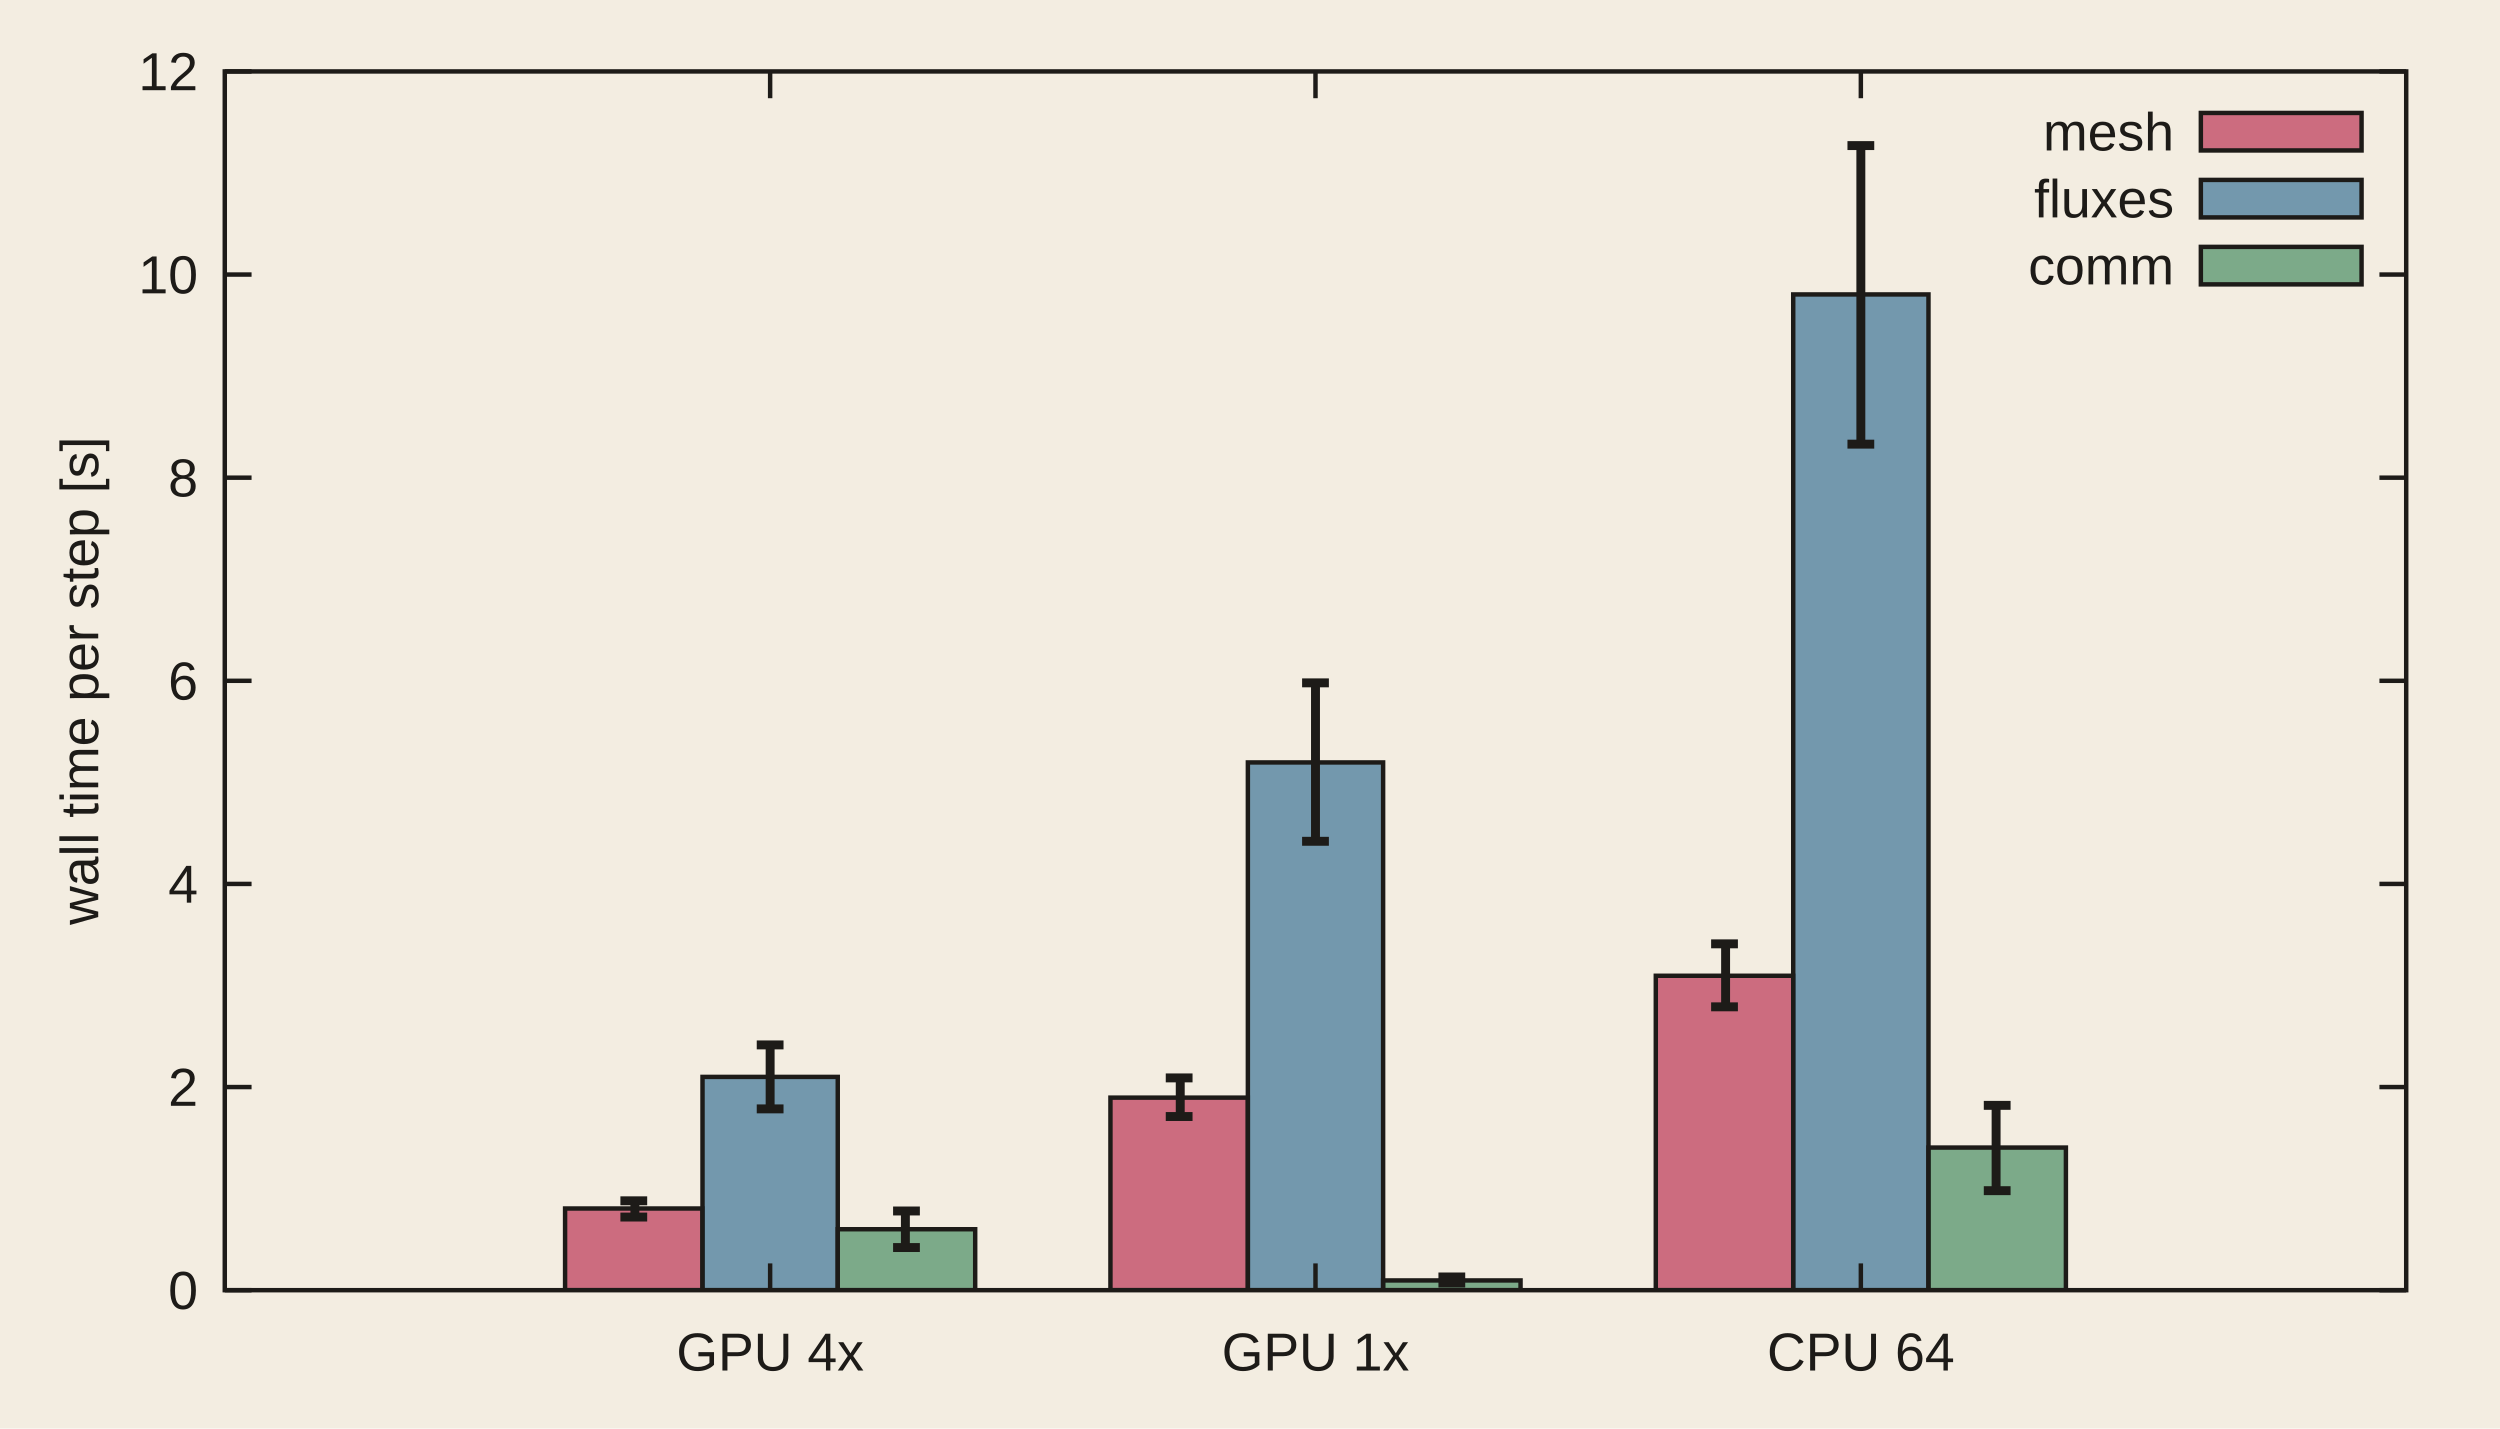
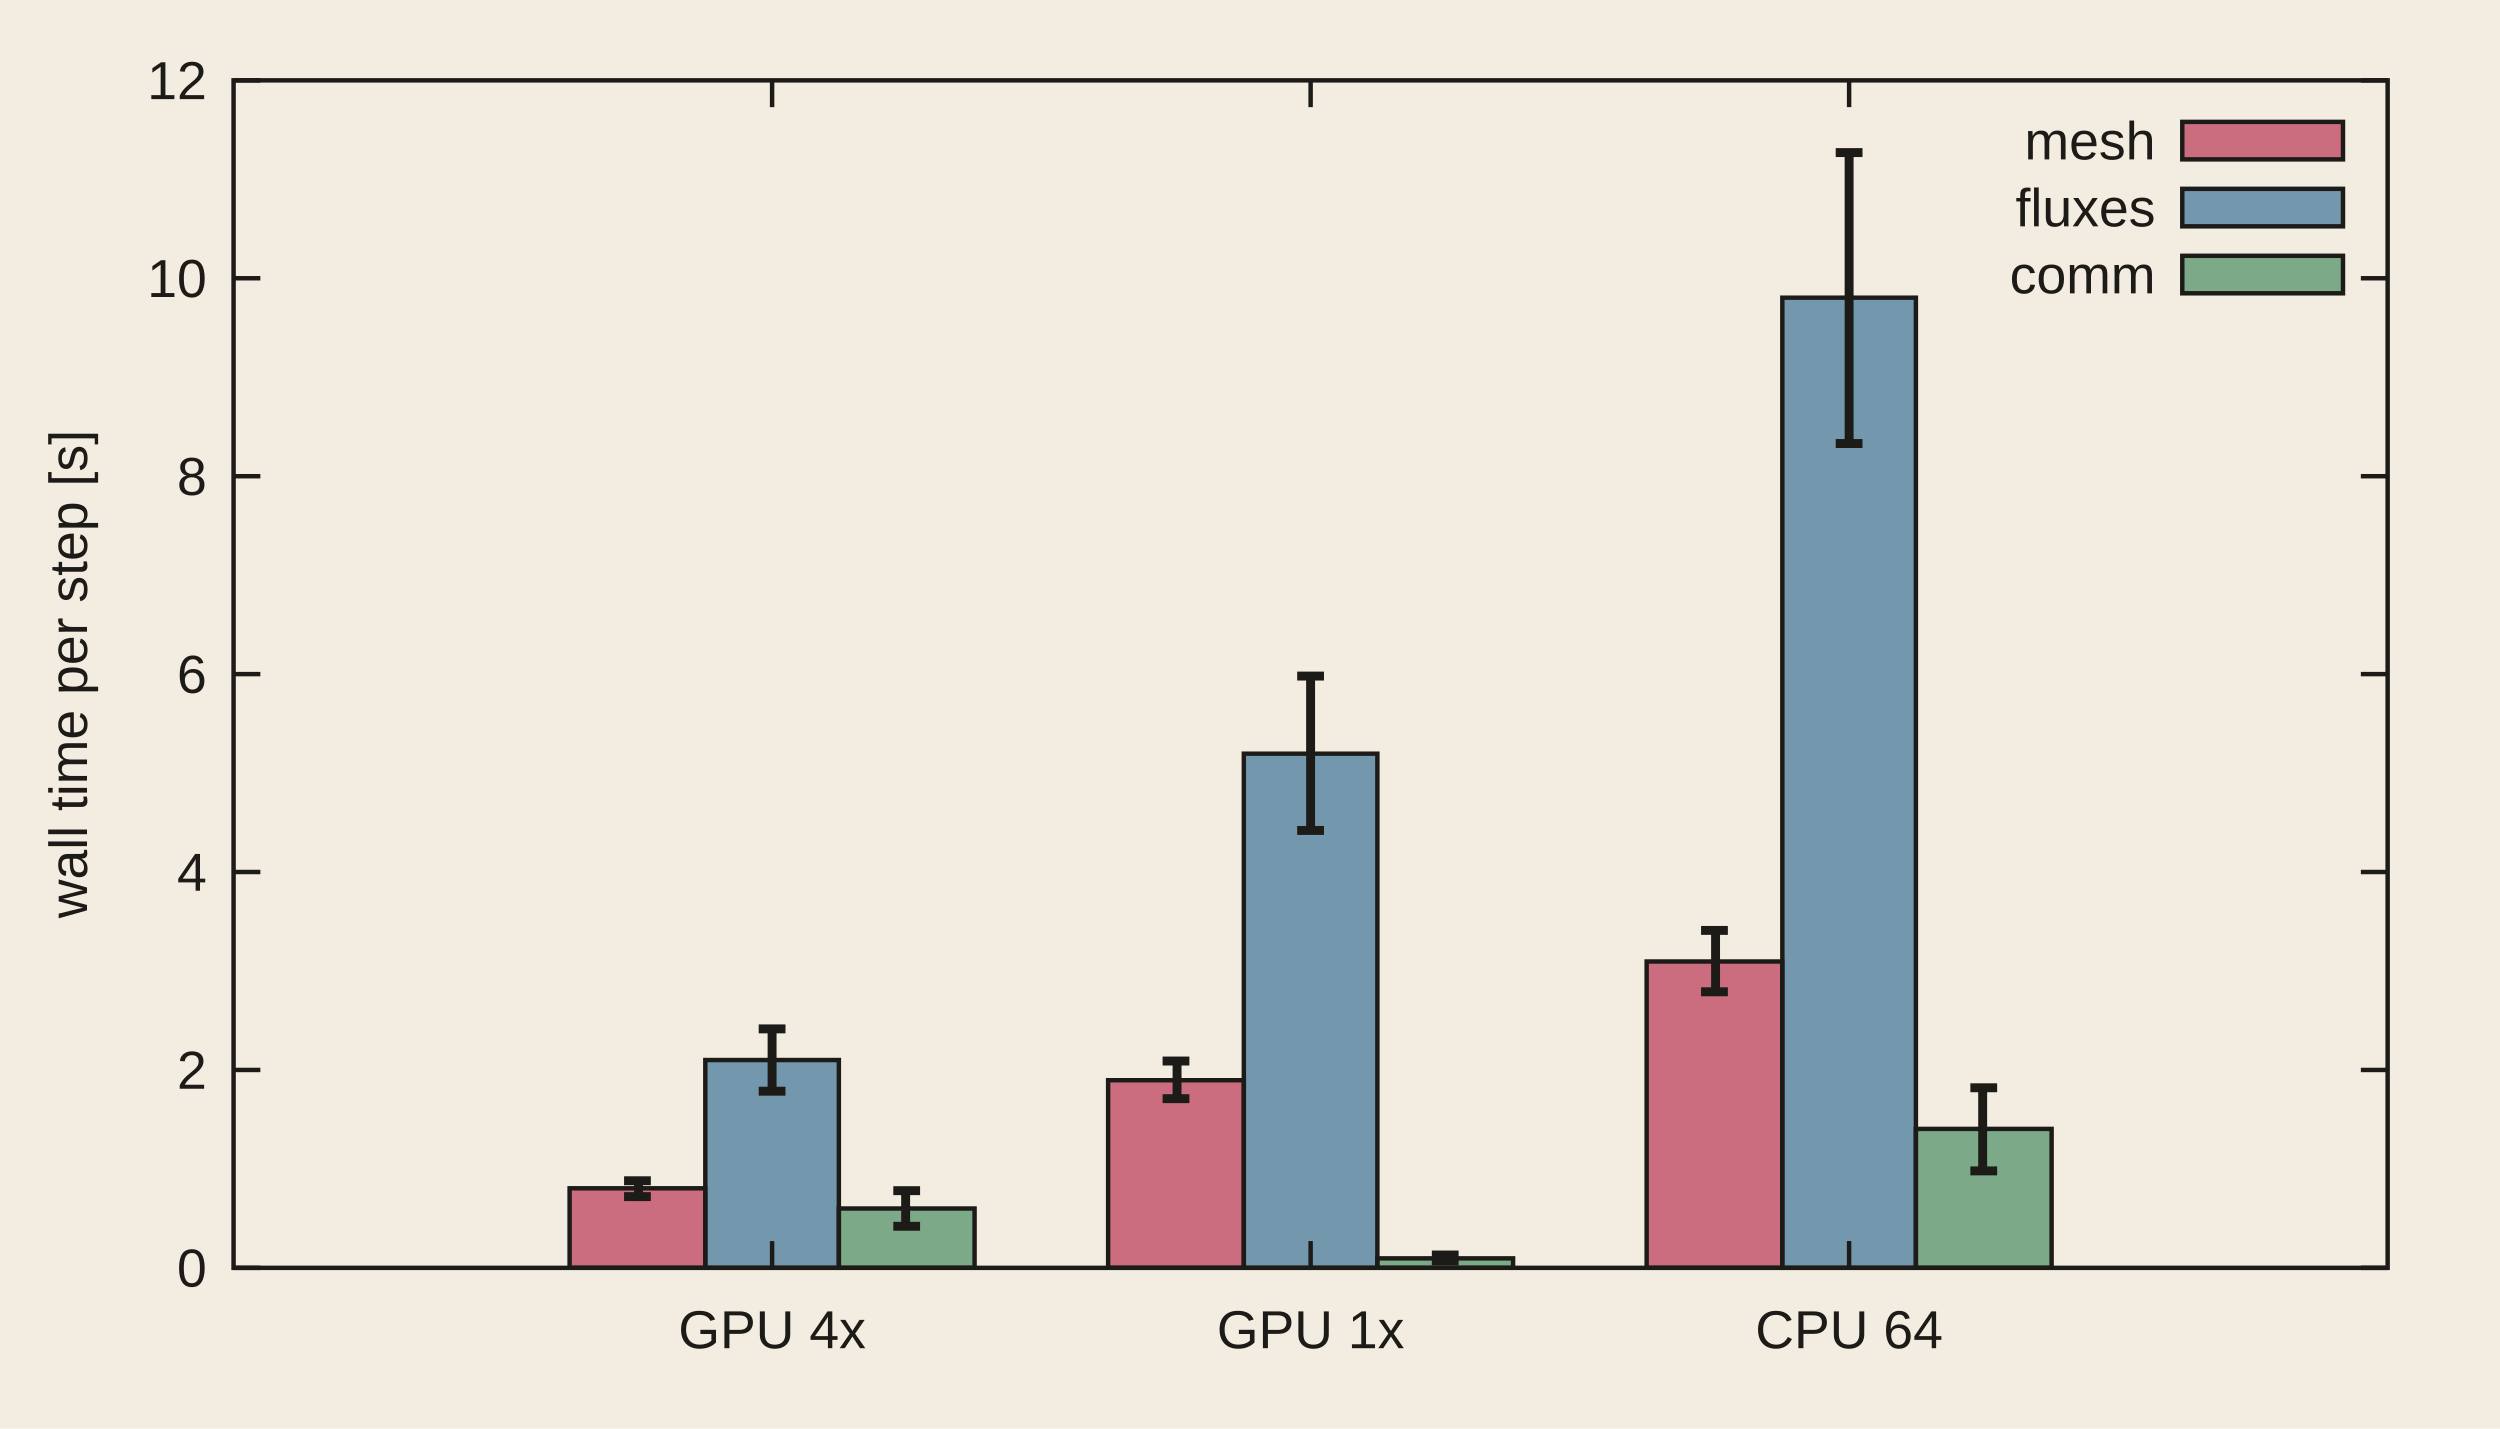
<svg xmlns="http://www.w3.org/2000/svg" width="560" height="320" viewBox="0 0 560 320" font-family="Arial,Helvetica,sans-serif" font-size="12" fill="#1d1b18" data-theme="washi" data-frame="#1d1b18" data-grid-color="#a69a85">
  <rect x="0" y="0" width="560" height="320" fill="#f3ede1" stroke="none" stroke-width="0" />
-   <g class="fs-axes" data-area="50.35 538.99 16 289" data-x="-1e0 3e0" data-y="0 1.2e1" data-log="0 0" data-grid="0" data-font-size="12" data-xtics="labels 0:GPU%204x 1e0:GPU%201x 2e0:CPU%2064" data-xformat="%h" data-yformat="%h">
+   <g class="fs-axes" data-area="52.32 534.83 18 284" data-x="-1e0 3e0" data-y="0 1.2e1" data-log="0 0" data-grid="0" data-font-size="12" data-xtics="labels 0:GPU%204x 1e0:GPU%201x 2e0:CPU%2064" data-xformat="%h" data-yformat="%h">
    <g class="fs-grid" display="none">
-       <polyline fill="none" stroke="#a69a85" stroke-width="0.5" stroke-dasharray="2,3" points="172.51,289 172.51,16" />
-       <polyline fill="none" stroke="#a69a85" stroke-width="0.5" stroke-dasharray="2,3" points="294.67,289 294.67,16" />
-       <polyline fill="none" stroke="#a69a85" stroke-width="0.5" stroke-dasharray="2,3" points="416.83,289 416.83,16" />
-       <polyline fill="none" stroke="#a69a85" stroke-width="0.5" stroke-dasharray="2,3" points="50.35,289 538.99,289" />
-       <polyline fill="none" stroke="#a69a85" stroke-width="0.5" stroke-dasharray="2,3" points="50.35,243.5 538.99,243.5" />
-       <polyline fill="none" stroke="#a69a85" stroke-width="0.5" stroke-dasharray="2,3" points="50.35,198 538.99,198" />
-       <polyline fill="none" stroke="#a69a85" stroke-width="0.5" stroke-dasharray="2,3" points="50.35,152.5 538.99,152.5" />
-       <polyline fill="none" stroke="#a69a85" stroke-width="0.5" stroke-dasharray="2,3" points="50.35,107 538.99,107" />
-       <polyline fill="none" stroke="#a69a85" stroke-width="0.5" stroke-dasharray="2,3" points="50.35,61.5 538.99,61.5" />
-       <polyline fill="none" stroke="#a69a85" stroke-width="0.5" stroke-dasharray="2,3" points="50.35,16 538.99,16" />
+       <polyline fill="none" stroke="#a69a85" stroke-width="0.5" stroke-dasharray="2,3" points="172.95,284 172.95,18" />
+       <polyline fill="none" stroke="#a69a85" stroke-width="0.5" stroke-dasharray="2,3" points="293.58,284 293.58,18" />
+       <polyline fill="none" stroke="#a69a85" stroke-width="0.5" stroke-dasharray="2,3" points="414.2,284 414.2,18" />
+       <polyline fill="none" stroke="#a69a85" stroke-width="0.5" stroke-dasharray="2,3" points="52.32,284 534.83,284" />
+       <polyline fill="none" stroke="#a69a85" stroke-width="0.5" stroke-dasharray="2,3" points="52.32,239.67 534.83,239.67" />
+       <polyline fill="none" stroke="#a69a85" stroke-width="0.5" stroke-dasharray="2,3" points="52.32,195.33 534.83,195.33" />
+       <polyline fill="none" stroke="#a69a85" stroke-width="0.5" stroke-dasharray="2,3" points="52.32,151 534.83,151" />
+       <polyline fill="none" stroke="#a69a85" stroke-width="0.5" stroke-dasharray="2,3" points="52.32,106.67 534.83,106.67" />
+       <polyline fill="none" stroke="#a69a85" stroke-width="0.5" stroke-dasharray="2,3" points="52.32,62.33 534.83,62.33" />
+       <polyline fill="none" stroke="#a69a85" stroke-width="0.5" stroke-dasharray="2,3" points="52.32,18 534.83,18" />
    </g>
-     <svg class="fs-plot" x="50.35" y="16" width="488.64" height="273" viewBox="0 0 1 1" preserveAspectRatio="none" overflow="hidden">
+     <svg class="fs-plot" x="52.32" y="18" width="482.51" height="266" viewBox="0 0 1 1" preserveAspectRatio="none" overflow="hidden">
      <g class="fs-series" data-series="1">
        <path fill="#b3163f" fill-opacity="0.6" stroke="#1d1b18" stroke-width="1" stroke-linejoin="miter" vector-effect="non-scaling-stroke" d="M0.156,1 0.219,1 0.219,0.933 0.156,0.933Z" />
        <path fill="#b3163f" fill-opacity="0.6" stroke="#1d1b18" stroke-width="1" stroke-linejoin="miter" vector-effect="non-scaling-stroke" d="M0.406,1 0.469,1 0.469,0.842 0.406,0.842Z" />
        <path fill="#b3163f" fill-opacity="0.6" stroke="#1d1b18" stroke-width="1" stroke-linejoin="miter" vector-effect="non-scaling-stroke" d="M0.656,1 0.719,1 0.719,0.742 0.656,0.742Z" />
        <path class="fs-ybars" data-cap="6" fill="none" stroke="#1d1b18" stroke-width="2" vector-effect="non-scaling-stroke" d="M0.188,0.94L0.188,0.927M0.438,0.858L0.438,0.826M0.688,0.767L0.688,0.716" />
      </g>
      <g class="fs-series" data-series="2">
        <path fill="#1f5f8b" fill-opacity="0.6" stroke="#1d1b18" stroke-width="1" stroke-linejoin="miter" vector-effect="non-scaling-stroke" d="M0.219,1 0.281,1 0.281,0.825 0.219,0.825Z" />
        <path fill="#1f5f8b" fill-opacity="0.6" stroke="#1d1b18" stroke-width="1" stroke-linejoin="miter" vector-effect="non-scaling-stroke" d="M0.469,1 0.531,1 0.531,0.567 0.469,0.567Z" />
        <path fill="#1f5f8b" fill-opacity="0.6" stroke="#1d1b18" stroke-width="1" stroke-linejoin="miter" vector-effect="non-scaling-stroke" d="M0.719,1 0.781,1 0.781,0.183 0.719,0.183Z" />
        <path class="fs-ybars" data-cap="6" fill="none" stroke="#1d1b18" stroke-width="2" vector-effect="non-scaling-stroke" d="M0.25,0.851L0.25,0.799M0.5,0.632L0.5,0.502M0.75,0.306L0.75,0.061" />
      </g>
      <g class="fs-series" data-series="3">
        <path fill="#2e7d4f" fill-opacity="0.6" stroke="#1d1b18" stroke-width="1" stroke-linejoin="miter" vector-effect="non-scaling-stroke" d="M0.281,1 0.344,1 0.344,0.95 0.281,0.95Z" />
        <path fill="#2e7d4f" fill-opacity="0.6" stroke="#1d1b18" stroke-width="1" stroke-linejoin="miter" vector-effect="non-scaling-stroke" d="M0.531,1 0.594,1 0.594,0.992 0.531,0.992Z" />
        <path fill="#2e7d4f" fill-opacity="0.6" stroke="#1d1b18" stroke-width="1" stroke-linejoin="miter" vector-effect="non-scaling-stroke" d="M0.781,1 0.844,1 0.844,0.883 0.781,0.883Z" />
        <path class="fs-ybars" data-cap="6" fill="none" stroke="#1d1b18" stroke-width="2" vector-effect="non-scaling-stroke" d="M0.312,0.965L0.312,0.935M0.562,0.994L0.562,0.989M0.812,0.918L0.812,0.848" />
      </g>
    </svg>
-     <svg class="fs-caps" x="50.35" y="16" width="488.64" height="273" viewBox="0 0 488.64 273" overflow="hidden">
+     <svg class="fs-caps" x="52.32" y="18" width="482.51" height="266" viewBox="0 0 482.51 266" overflow="hidden">
      <g data-series="1">
-         <line x1="88.62" y1="256.62" x2="94.62" y2="256.62" stroke="#1d1b18" stroke-width="2" />
-         <line x1="88.62" y1="252.98" x2="94.62" y2="252.98" stroke="#1d1b18" stroke-width="2" />
-         <line x1="210.78" y1="234.1" x2="216.78" y2="234.1" stroke="#1d1b18" stroke-width="2" />
-         <line x1="210.78" y1="225.45" x2="216.78" y2="225.45" stroke="#1d1b18" stroke-width="2" />
-         <line x1="332.94" y1="209.53" x2="338.94" y2="209.53" stroke="#1d1b18" stroke-width="2" />
-         <line x1="332.94" y1="195.42" x2="338.94" y2="195.42" stroke="#1d1b18" stroke-width="2" />
+         <line x1="87.47" y1="250.04" x2="93.47" y2="250.04" stroke="#1d1b18" stroke-width="2" />
+         <line x1="87.47" y1="246.49" x2="93.47" y2="246.49" stroke="#1d1b18" stroke-width="2" />
+         <line x1="208.1" y1="228.1" x2="214.1" y2="228.1" stroke="#1d1b18" stroke-width="2" />
+         <line x1="208.1" y1="219.67" x2="214.1" y2="219.67" stroke="#1d1b18" stroke-width="2" />
+         <line x1="328.72" y1="204.16" x2="334.72" y2="204.16" stroke="#1d1b18" stroke-width="2" />
+         <line x1="328.72" y1="190.41" x2="334.72" y2="190.41" stroke="#1d1b18" stroke-width="2" />
      </g>
      <g data-series="2">
-         <line x1="119.16" y1="232.39" x2="125.16" y2="232.39" stroke="#1d1b18" stroke-width="2" />
-         <line x1="119.16" y1="218.06" x2="125.16" y2="218.06" stroke="#1d1b18" stroke-width="2" />
-         <line x1="241.32" y1="172.45" x2="247.32" y2="172.45" stroke="#1d1b18" stroke-width="2" />
-         <line x1="241.32" y1="136.96" x2="247.32" y2="136.96" stroke="#1d1b18" stroke-width="2" />
-         <line x1="363.48" y1="83.49" x2="369.48" y2="83.49" stroke="#1d1b18" stroke-width="2" />
-         <line x1="363.48" y1="16.61" x2="369.48" y2="16.61" stroke="#1d1b18" stroke-width="2" />
+         <line x1="117.63" y1="226.43" x2="123.63" y2="226.43" stroke="#1d1b18" stroke-width="2" />
+         <line x1="117.63" y1="212.47" x2="123.63" y2="212.47" stroke="#1d1b18" stroke-width="2" />
+         <line x1="238.25" y1="168.02" x2="244.25" y2="168.02" stroke="#1d1b18" stroke-width="2" />
+         <line x1="238.25" y1="133.44" x2="244.25" y2="133.44" stroke="#1d1b18" stroke-width="2" />
+         <line x1="358.88" y1="81.35" x2="364.88" y2="81.35" stroke="#1d1b18" stroke-width="2" />
+         <line x1="358.88" y1="16.18" x2="364.88" y2="16.18" stroke="#1d1b18" stroke-width="2" />
      </g>
      <g data-series="3">
-         <line x1="149.7" y1="263.45" x2="155.7" y2="263.45" stroke="#1d1b18" stroke-width="2" />
-         <line x1="149.7" y1="255.26" x2="155.7" y2="255.26" stroke="#1d1b18" stroke-width="2" />
-         <line x1="271.86" y1="271.41" x2="277.86" y2="271.41" stroke="#1d1b18" stroke-width="2" />
-         <line x1="271.86" y1="270.04" x2="277.86" y2="270.04" stroke="#1d1b18" stroke-width="2" />
-         <line x1="394.02" y1="250.71" x2="400.02" y2="250.71" stroke="#1d1b18" stroke-width="2" />
-         <line x1="394.02" y1="231.6" x2="400.02" y2="231.6" stroke="#1d1b18" stroke-width="2" />
+         <line x1="147.78" y1="256.69" x2="153.78" y2="256.69" stroke="#1d1b18" stroke-width="2" />
+         <line x1="147.78" y1="248.71" x2="153.78" y2="248.71" stroke="#1d1b18" stroke-width="2" />
+         <line x1="268.41" y1="264.45" x2="274.41" y2="264.45" stroke="#1d1b18" stroke-width="2" />
+         <line x1="268.41" y1="263.12" x2="274.41" y2="263.12" stroke="#1d1b18" stroke-width="2" />
+         <line x1="389.04" y1="244.28" x2="395.04" y2="244.28" stroke="#1d1b18" stroke-width="2" />
+         <line x1="389.04" y1="225.66" x2="395.04" y2="225.66" stroke="#1d1b18" stroke-width="2" />
      </g>
    </svg>
-     <rect x="50.35" y="16" width="488.64" height="273" fill="none" stroke="#1d1b18" stroke-width="1" />
+     <rect x="52.32" y="18" width="482.51" height="266" fill="none" stroke="#1d1b18" stroke-width="1" />
    <g class="fs-xticks">
-       <polyline fill="none" stroke="#1d1b18" stroke-width="1" points="172.51,289 172.51,283" />
-       <polyline fill="none" stroke="#1d1b18" stroke-width="1" points="172.51,16 172.51,22" />
-       <text x="172.51" y="307" text-anchor="middle">GPU 4x</text>
-       <polyline fill="none" stroke="#1d1b18" stroke-width="1" points="294.67,289 294.67,283" />
-       <polyline fill="none" stroke="#1d1b18" stroke-width="1" points="294.67,16 294.67,22" />
-       <text x="294.67" y="307" text-anchor="middle">GPU 1x</text>
-       <polyline fill="none" stroke="#1d1b18" stroke-width="1" points="416.83,289 416.83,283" />
-       <polyline fill="none" stroke="#1d1b18" stroke-width="1" points="416.83,16 416.83,22" />
-       <text x="416.83" y="307" text-anchor="middle">CPU 64</text>
+       <polyline fill="none" stroke="#1d1b18" stroke-width="1" points="172.95,284 172.95,278" />
+       <polyline fill="none" stroke="#1d1b18" stroke-width="1" points="172.95,18 172.95,24" />
+       <text x="172.95" y="302" text-anchor="middle">GPU 4x</text>
+       <polyline fill="none" stroke="#1d1b18" stroke-width="1" points="293.58,284 293.58,278" />
+       <polyline fill="none" stroke="#1d1b18" stroke-width="1" points="293.58,18 293.58,24" />
+       <text x="293.58" y="302" text-anchor="middle">GPU 1x</text>
+       <polyline fill="none" stroke="#1d1b18" stroke-width="1" points="414.2,284 414.2,278" />
+       <polyline fill="none" stroke="#1d1b18" stroke-width="1" points="414.2,18 414.2,24" />
+       <text x="414.2" y="302" text-anchor="middle">CPU 64</text>
    </g>
    <g class="fs-yticks">
-       <polyline fill="none" stroke="#1d1b18" stroke-width="1" points="50.35,289 56.35,289" />
-       <polyline fill="none" stroke="#1d1b18" stroke-width="1" points="538.99,289 532.99,289" />
-       <text x="44.35" y="293.2" text-anchor="end">0</text>
-       <polyline fill="none" stroke="#1d1b18" stroke-width="1" points="50.35,243.5 56.35,243.5" />
-       <polyline fill="none" stroke="#1d1b18" stroke-width="1" points="538.99,243.5 532.99,243.5" />
-       <text x="44.35" y="247.7" text-anchor="end">2</text>
-       <polyline fill="none" stroke="#1d1b18" stroke-width="1" points="50.35,198 56.35,198" />
-       <polyline fill="none" stroke="#1d1b18" stroke-width="1" points="538.99,198 532.99,198" />
-       <text x="44.35" y="202.2" text-anchor="end">4</text>
-       <polyline fill="none" stroke="#1d1b18" stroke-width="1" points="50.35,152.5 56.35,152.5" />
-       <polyline fill="none" stroke="#1d1b18" stroke-width="1" points="538.99,152.5 532.99,152.5" />
-       <text x="44.35" y="156.7" text-anchor="end">6</text>
-       <polyline fill="none" stroke="#1d1b18" stroke-width="1" points="50.35,107 56.35,107" />
-       <polyline fill="none" stroke="#1d1b18" stroke-width="1" points="538.99,107 532.99,107" />
-       <text x="44.35" y="111.2" text-anchor="end">8</text>
-       <polyline fill="none" stroke="#1d1b18" stroke-width="1" points="50.35,61.5 56.35,61.5" />
-       <polyline fill="none" stroke="#1d1b18" stroke-width="1" points="538.99,61.5 532.99,61.5" />
-       <text x="44.35" y="65.7" text-anchor="end">10</text>
-       <polyline fill="none" stroke="#1d1b18" stroke-width="1" points="50.35,16 56.35,16" />
-       <polyline fill="none" stroke="#1d1b18" stroke-width="1" points="538.99,16 532.99,16" />
-       <text x="44.35" y="20.2" text-anchor="end">12</text>
+       <polyline fill="none" stroke="#1d1b18" stroke-width="1" points="52.32,284 58.32,284" />
+       <polyline fill="none" stroke="#1d1b18" stroke-width="1" points="534.83,284 528.83,284" />
+       <text x="46.32" y="288.2" text-anchor="end">0</text>
+       <polyline fill="none" stroke="#1d1b18" stroke-width="1" points="52.32,239.67 58.32,239.67" />
+       <polyline fill="none" stroke="#1d1b18" stroke-width="1" points="534.83,239.67 528.83,239.67" />
+       <text x="46.32" y="243.87" text-anchor="end">2</text>
+       <polyline fill="none" stroke="#1d1b18" stroke-width="1" points="52.32,195.33 58.32,195.33" />
+       <polyline fill="none" stroke="#1d1b18" stroke-width="1" points="534.83,195.33 528.83,195.33" />
+       <text x="46.32" y="199.53" text-anchor="end">4</text>
+       <polyline fill="none" stroke="#1d1b18" stroke-width="1" points="52.32,151 58.32,151" />
+       <polyline fill="none" stroke="#1d1b18" stroke-width="1" points="534.83,151 528.83,151" />
+       <text x="46.32" y="155.2" text-anchor="end">6</text>
+       <polyline fill="none" stroke="#1d1b18" stroke-width="1" points="52.32,106.67 58.32,106.67" />
+       <polyline fill="none" stroke="#1d1b18" stroke-width="1" points="534.83,106.67 528.83,106.67" />
+       <text x="46.32" y="110.87" text-anchor="end">8</text>
+       <polyline fill="none" stroke="#1d1b18" stroke-width="1" points="52.32,62.33 58.32,62.33" />
+       <polyline fill="none" stroke="#1d1b18" stroke-width="1" points="534.83,62.33 528.83,62.33" />
+       <text x="46.32" y="66.53" text-anchor="end">10</text>
+       <polyline fill="none" stroke="#1d1b18" stroke-width="1" points="52.32,18 58.32,18" />
+       <polyline fill="none" stroke="#1d1b18" stroke-width="1" points="534.83,18 528.83,18" />
+       <text x="46.32" y="22.2" text-anchor="end">12</text>
    </g>
-     <text x="22" y="152.5" text-anchor="middle" transform="rotate(-90 22 152.5)">wall time per step [s]</text>
+     <text x="19.49" y="151" text-anchor="middle" transform="rotate(-90 19.49 151)">wall time per step [s]</text>
    <g class="fs-key-entry" data-series="1">
-       <path fill="#b3163f" fill-opacity="0.6" stroke="#1d1b18" stroke-width="1" stroke-linejoin="miter" d="M492.99,33.7 528.99,33.7 528.99,25.3 492.99,25.3Z" />
-       <text x="486.99" y="33.7" text-anchor="end">mesh</text>
+       <path fill="#b3163f" fill-opacity="0.6" stroke="#1d1b18" stroke-width="1" stroke-linejoin="miter" d="M488.83,35.7 524.83,35.7 524.83,27.3 488.83,27.3Z" />
+       <text x="482.83" y="35.7" text-anchor="end">mesh</text>
    </g>
    <g class="fs-key-entry" data-series="2">
-       <path fill="#1f5f8b" fill-opacity="0.6" stroke="#1d1b18" stroke-width="1" stroke-linejoin="miter" d="M492.99,48.7 528.99,48.7 528.99,40.3 492.99,40.3Z" />
-       <text x="486.99" y="48.7" text-anchor="end">fluxes</text>
+       <path fill="#1f5f8b" fill-opacity="0.6" stroke="#1d1b18" stroke-width="1" stroke-linejoin="miter" d="M488.83,50.7 524.83,50.7 524.83,42.3 488.83,42.3Z" />
+       <text x="482.83" y="50.7" text-anchor="end">fluxes</text>
    </g>
    <g class="fs-key-entry" data-series="3">
-       <path fill="#2e7d4f" fill-opacity="0.6" stroke="#1d1b18" stroke-width="1" stroke-linejoin="miter" d="M492.99,63.7 528.99,63.7 528.99,55.3 492.99,55.3Z" />
-       <text x="486.99" y="63.7" text-anchor="end">comm</text>
+       <path fill="#2e7d4f" fill-opacity="0.6" stroke="#1d1b18" stroke-width="1" stroke-linejoin="miter" d="M488.83,65.7 524.83,65.7 524.83,57.3 488.83,57.3Z" />
+       <text x="482.83" y="65.7" text-anchor="end">comm</text>
    </g>
  </g>
</svg>
